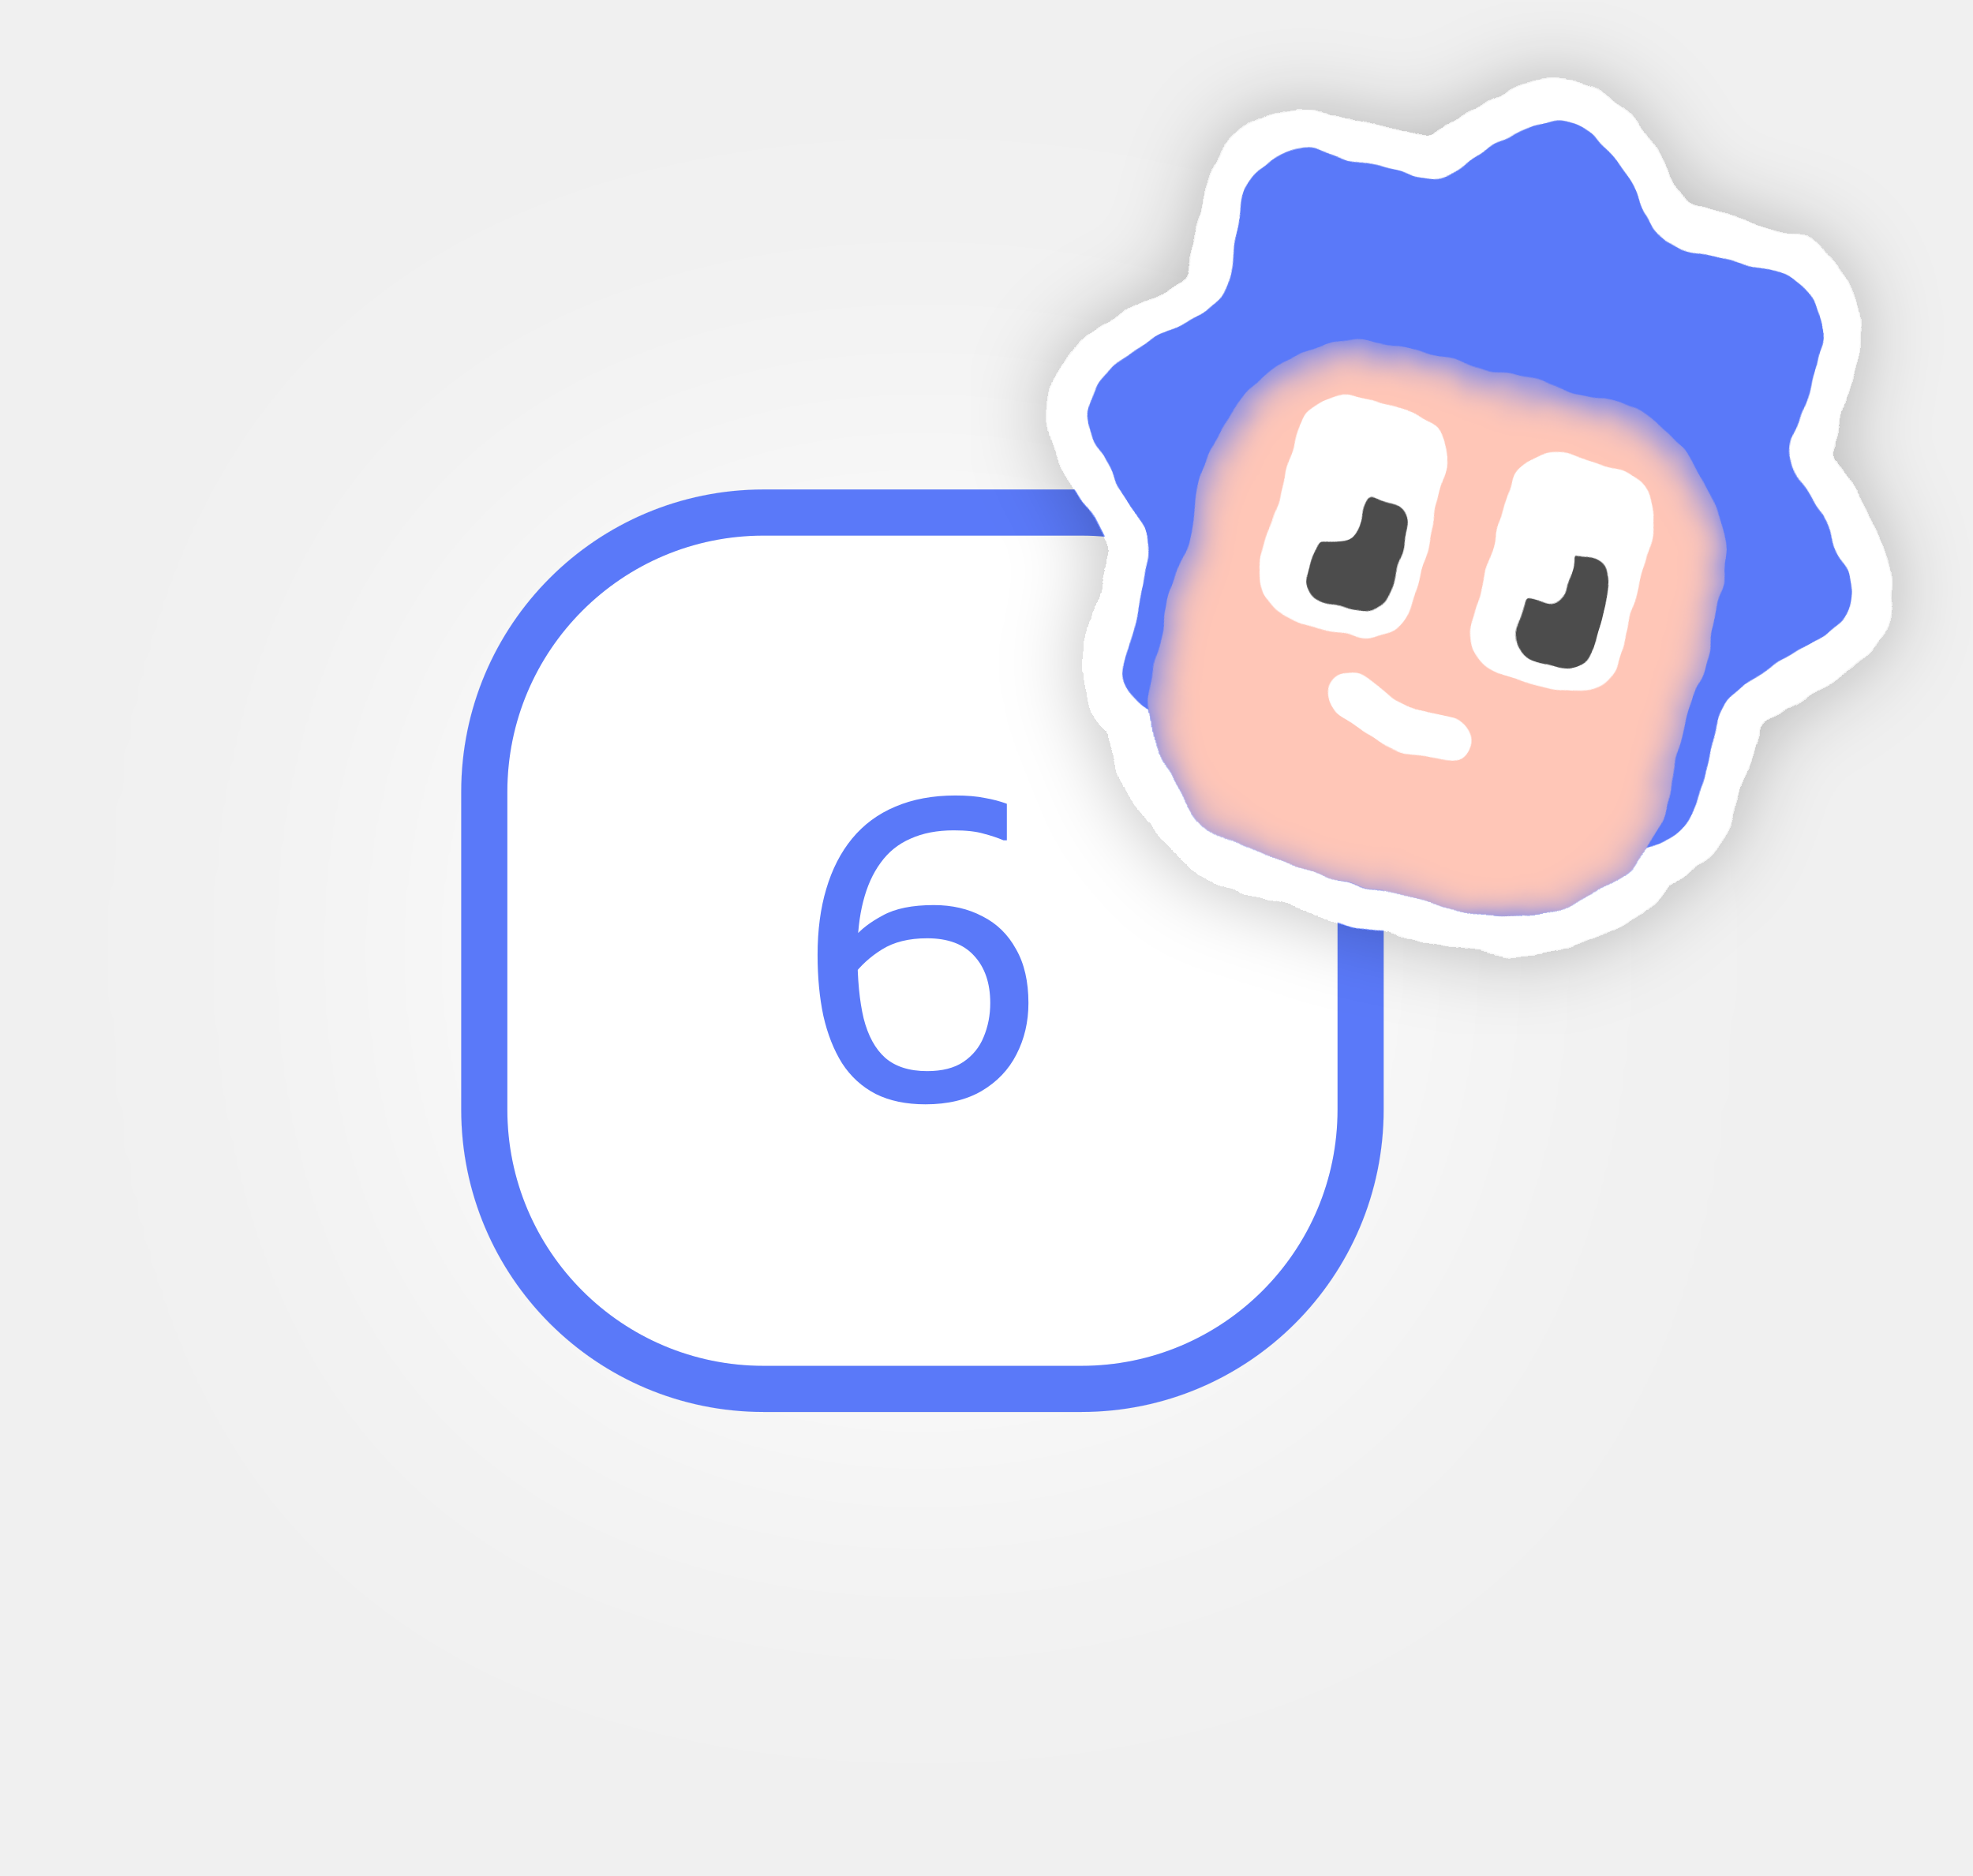
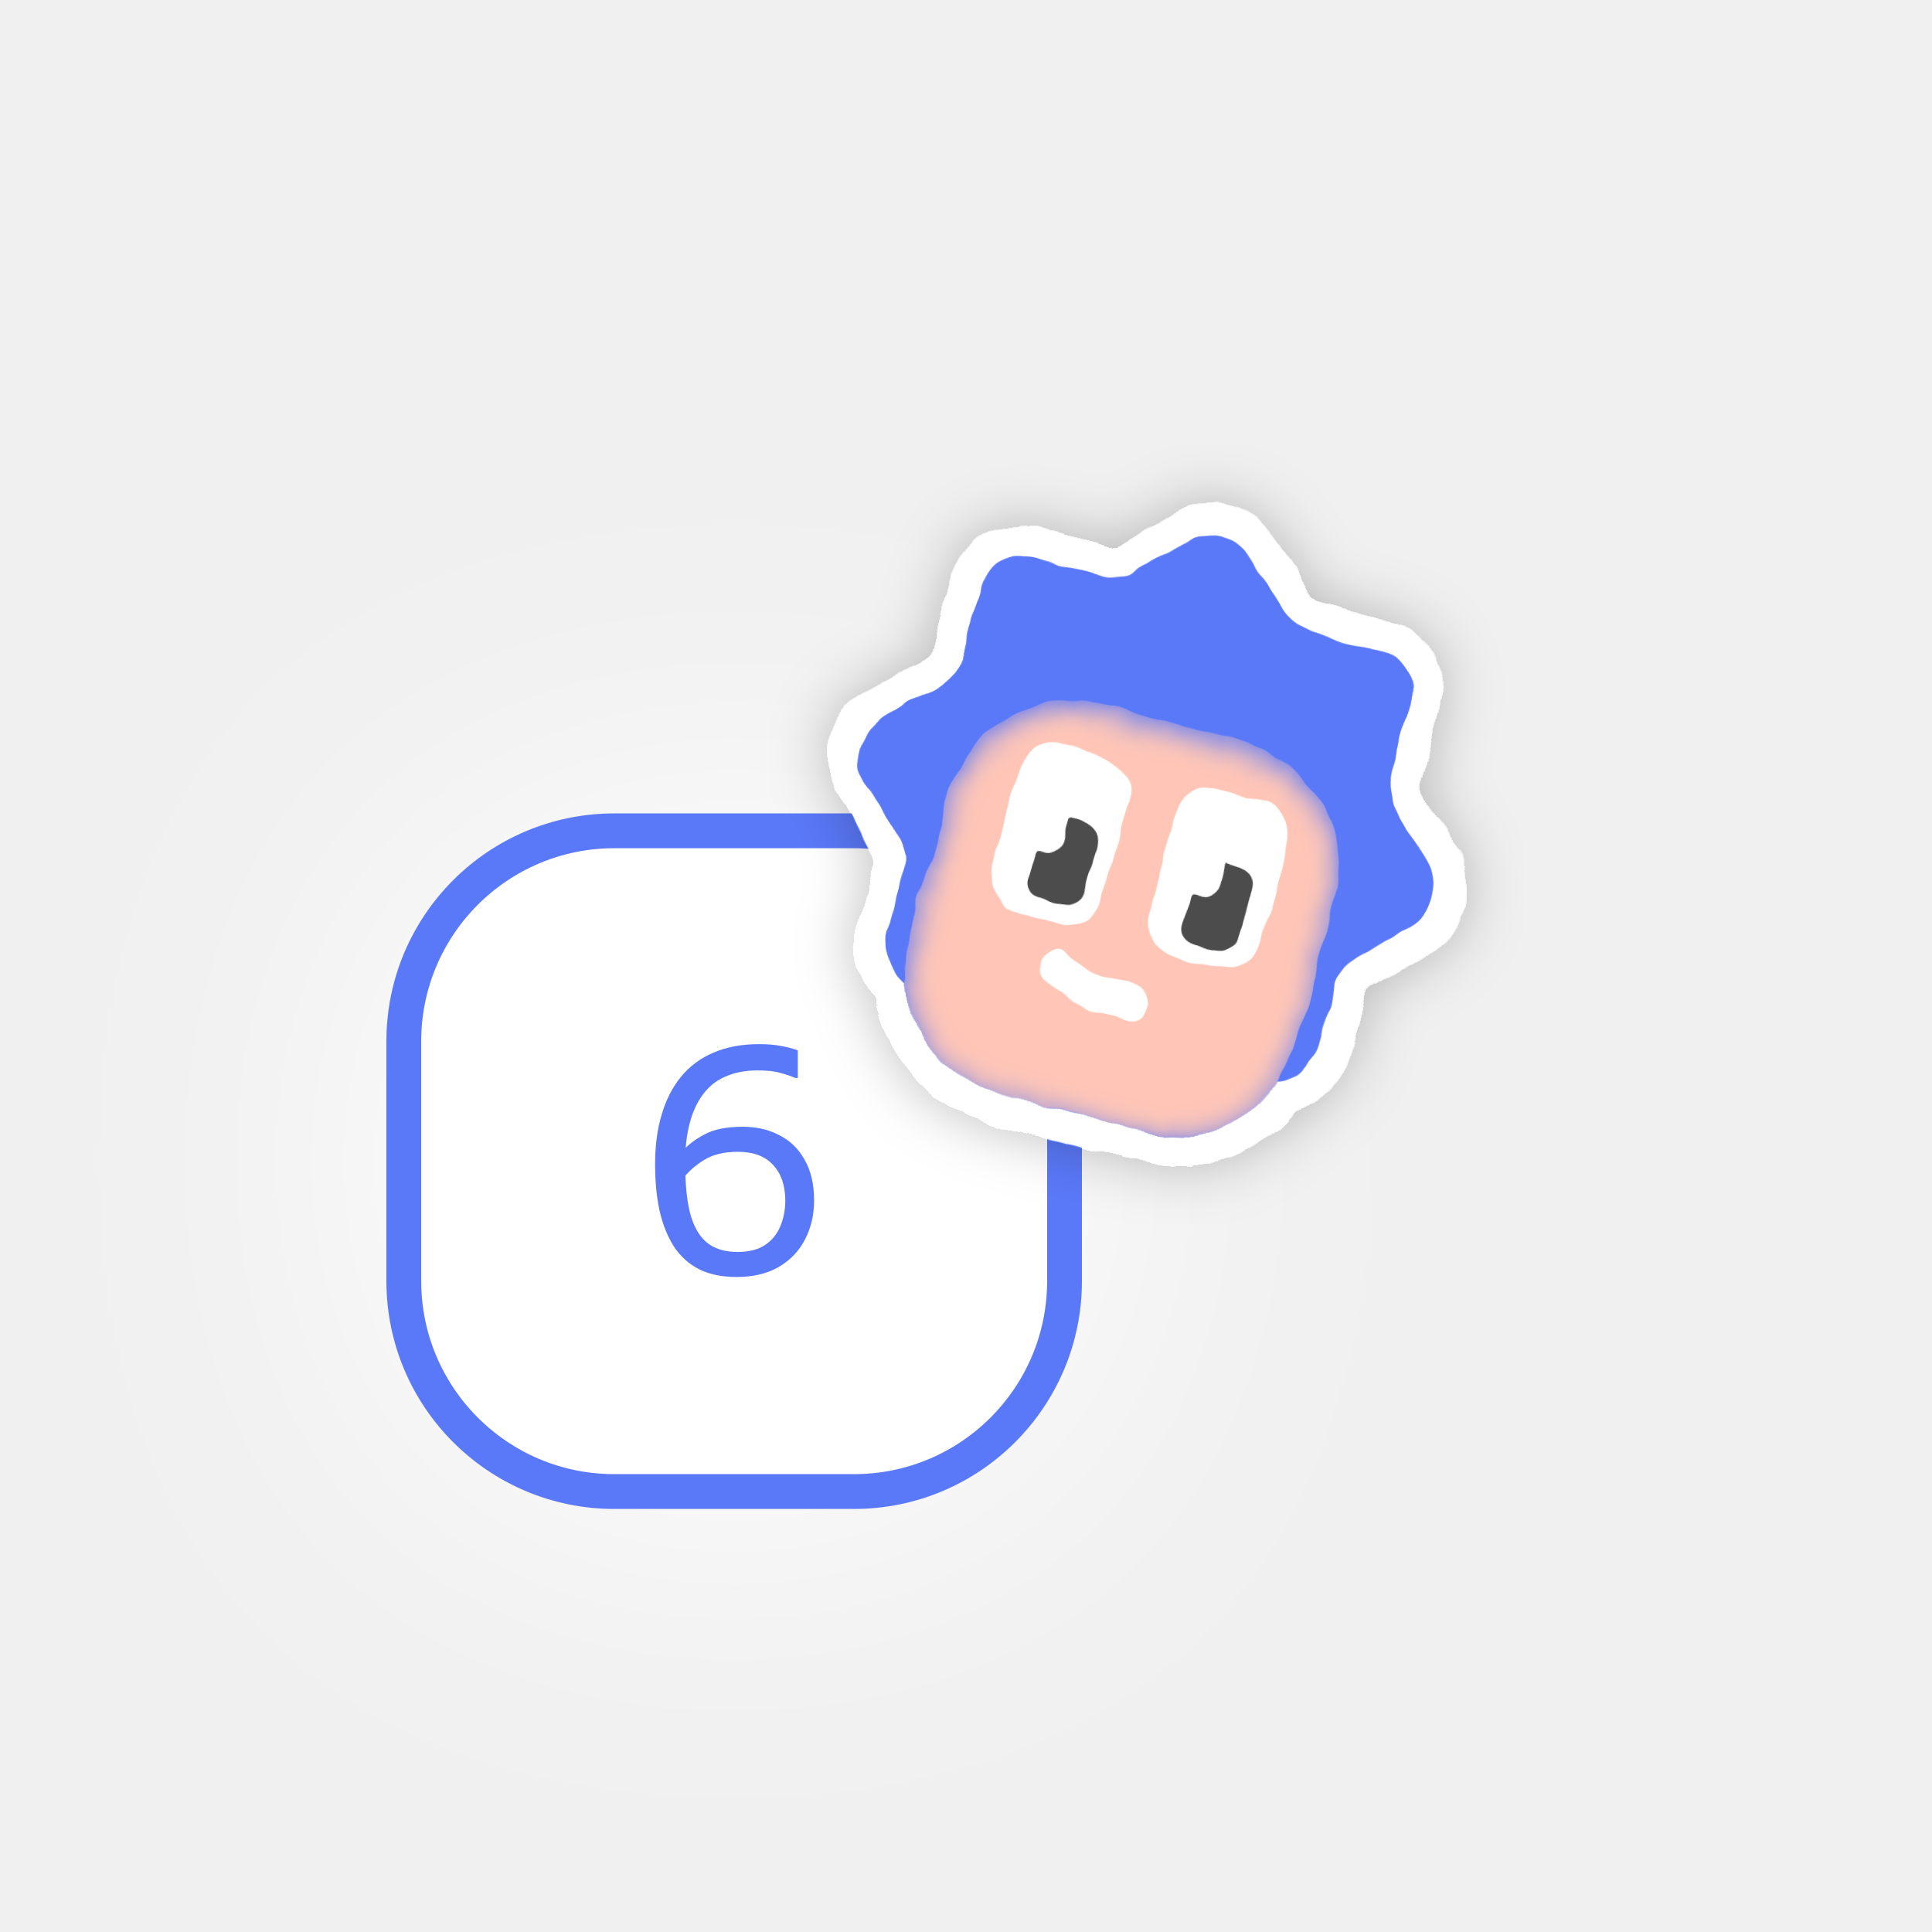
- <svg xmlns="http://www.w3.org/2000/svg" width="385" height="366" viewBox="0 0 385 366" fill="none">
-   <g filter="url(#filter0_d_305_2660)">
-     <rect x="99" y="104.512" width="162" height="162" rx="50" fill="white" />
-     <rect x="94.5" y="100.012" width="171" height="171" rx="54.5" stroke="#5A79F9" stroke-width="9" />
-     <path d="M180.596 215.484C176.816 215.484 173.576 214.809 170.876 213.459C168.176 212.055 165.989 210.057 164.315 207.465C162.695 204.873 161.48 201.795 160.67 198.231C159.914 194.667 159.536 190.698 159.536 186.324C159.536 181.518 160.103 177.225 161.237 173.445C162.371 169.611 164.045 166.344 166.259 163.644C168.527 160.89 171.335 158.811 174.683 157.407C178.085 155.949 182 155.22 186.428 155.22C188.696 155.22 190.613 155.382 192.179 155.706C193.745 155.976 195.176 156.354 196.472 156.84V163.968H195.824C194.69 163.482 193.394 163.05 191.936 162.672C190.478 162.24 188.534 162.024 186.104 162.024C182.864 162.024 180.056 162.564 177.68 163.644C175.304 164.67 173.36 166.236 171.848 168.342C170.336 170.394 169.202 172.905 168.446 175.875C167.69 178.791 167.312 182.166 167.312 186C167.312 191.076 167.717 195.315 168.527 198.717C169.391 202.119 170.795 204.684 172.739 206.412C174.737 208.14 177.464 209.004 180.92 209.004C183.836 209.004 186.185 208.41 187.967 207.222C189.803 205.98 191.126 204.36 191.936 202.362C192.8 200.31 193.232 198.096 193.232 195.72C193.232 191.832 192.179 188.754 190.073 186.486C188.021 184.218 184.97 183.084 180.92 183.084C177.356 183.084 174.413 183.813 172.091 185.271C169.823 186.675 167.906 188.43 166.34 190.536H163.424V182.922H166.664C167.96 181.356 169.823 179.925 172.253 178.629C174.683 177.279 178.004 176.604 182.216 176.604C185.78 176.604 188.939 177.333 191.693 178.791C194.501 180.195 196.688 182.328 198.254 185.19C199.874 187.998 200.684 191.508 200.684 195.72C200.684 199.392 199.901 202.74 198.335 205.764C196.823 208.734 194.555 211.11 191.531 212.892C188.561 214.62 184.916 215.484 180.596 215.484Z" fill="#5A79F9" />
+ <svg xmlns="http://www.w3.org/2000/svg" width="500" height="500" viewBox="0 0 500 500" fill="none">
+   <g filter="url(#filter0_d_320_4653)">
+     <rect x="109" y="219.512" width="162" height="162" rx="50" fill="white" />
+     <rect x="104.5" y="215.012" width="171" height="171" rx="54.5" stroke="#5A79F9" stroke-width="9" />
+     <path d="M190.596 330.484C186.816 330.484 183.576 329.809 180.876 328.459C178.176 327.055 175.989 325.057 174.315 322.465C172.695 319.873 171.48 316.795 170.67 313.231C169.914 309.667 169.536 305.698 169.536 301.324C169.536 296.518 170.103 292.225 171.237 288.445C172.371 284.611 174.045 281.344 176.259 278.644C178.527 275.89 181.335 273.811 184.683 272.407C188.085 270.949 192 270.22 196.428 270.22C198.696 270.22 200.613 270.382 202.179 270.706C203.745 270.976 205.176 271.354 206.472 271.84V278.968H205.824C204.69 278.482 203.394 278.05 201.936 277.672C200.478 277.24 198.534 277.024 196.104 277.024C192.864 277.024 190.056 277.564 187.68 278.644C185.304 279.67 183.36 281.236 181.848 283.342C180.336 285.394 179.202 287.905 178.446 290.875C177.69 293.791 177.312 297.166 177.312 301C177.312 306.076 177.717 310.315 178.527 313.717C179.391 317.119 180.795 319.684 182.739 321.412C184.737 323.14 187.464 324.004 190.92 324.004C193.836 324.004 196.185 323.41 197.967 322.222C199.803 320.98 201.126 319.36 201.936 317.362C202.8 315.31 203.232 313.096 203.232 310.72C203.232 306.832 202.179 303.754 200.073 301.486C198.021 299.218 194.97 298.084 190.92 298.084C187.356 298.084 184.413 298.813 182.091 300.271C179.823 301.675 177.906 303.43 176.34 305.536H173.424V297.922H176.664C177.96 296.356 179.823 294.925 182.253 293.629C184.683 292.279 188.004 291.604 192.216 291.604C195.78 291.604 198.939 292.333 201.693 293.791C204.501 295.195 206.688 297.328 208.254 300.19C209.874 302.998 210.684 306.508 210.684 310.72C210.684 314.392 209.901 317.74 208.335 320.764C206.823 323.734 204.555 326.11 201.531 327.892C198.561 329.62 194.916 330.484 190.596 330.484Z" fill="#5A79F9" />
  </g>
-   <g filter="url(#filter1_d_305_2660)">
-     <g filter="url(#filter2_g_305_2660)">
-       <mask id="path-4-outside-1_305_2660" maskUnits="userSpaceOnUse" x="182.796" y="-5.797" width="208.465" height="209.173" fill="black">
-         <rect fill="white" x="182.796" y="-5.797" width="208.465" height="209.173" />
-         <path d="M298.024 25C303.542 21.814 310.598 23.705 313.784 29.223L321.749 43.019C323.279 45.669 325.799 47.602 328.755 48.394L346.742 53.214C352.897 54.863 356.549 61.189 354.9 67.344L350.08 85.332C349.288 88.288 349.703 91.437 351.233 94.086L359.846 109.006C363.032 114.524 361.141 121.58 355.623 124.766L340.704 133.379C338.055 134.909 336.121 137.428 335.329 140.384L331.056 156.33C329.752 161.2 325.519 164.5 320.759 164.85C319.992 166.082 319.168 167.192 318.253 168.209C313.674 173.294 307.604 176.798 300.911 178.221C293.303 179.838 284.539 177.491 267.011 172.794C249.484 168.098 240.72 165.749 234.94 160.544C229.855 155.966 226.35 149.895 224.928 143.203C224.643 141.864 224.483 140.489 224.435 139.038C220.492 136.354 218.477 131.382 219.782 126.514L223.982 110.839C224.773 107.884 224.359 104.735 222.829 102.086L214.017 86.823C210.831 81.305 212.722 74.248 218.24 71.062L233.503 62.251C236.153 60.721 238.086 58.201 238.878 55.246L243.625 37.528C245.274 31.373 251.601 27.721 257.755 29.37L275.473 34.117C278.428 34.909 281.577 34.495 284.227 32.965L298.024 25Z" />
+   <g filter="url(#filter1_d_320_4653)">
+     <g filter="url(#filter2_g_320_4653)">
+       <mask id="path-4-outside-1_320_4653" maskUnits="userSpaceOnUse" x="192.796" y="109.202" width="208.465" height="209.173" fill="black">
+         <rect fill="white" x="192.796" y="109.202" width="208.465" height="209.173" />
+         <path d="M308.023 139.999C313.541 136.813 320.597 138.703 323.783 144.221L331.747 158.017C333.277 160.666 335.798 162.6 338.753 163.392L356.743 168.212C362.898 169.862 366.55 176.188 364.901 182.342L360.081 200.331C359.289 203.286 359.704 206.436 361.234 209.086L369.847 224.004C373.033 229.522 371.142 236.578 365.624 239.764L350.705 248.377C348.056 249.907 346.122 252.427 345.33 255.382L341.057 271.329C339.753 276.199 335.519 279.499 330.759 279.849C329.992 281.081 329.168 282.192 328.253 283.208C323.674 288.293 317.604 291.797 310.911 293.22C303.303 294.837 294.539 292.489 277.012 287.792C259.484 283.096 250.72 280.748 244.94 275.543C239.855 270.965 236.35 264.894 234.928 258.202C234.643 256.863 234.484 255.489 234.436 254.038C230.492 251.354 228.478 246.381 229.783 241.513L233.983 225.838C234.775 222.882 234.359 219.733 232.829 217.084L224.017 201.821C220.832 196.303 222.722 189.246 228.24 186.06L243.503 177.249C246.153 175.719 248.087 173.199 248.879 170.243L253.627 152.526C255.276 146.372 261.601 142.719 267.756 144.368L285.473 149.116C288.429 149.908 291.578 149.493 294.228 147.963L308.023 139.999Z" />
      </mask>
-       <path d="M298.024 25L302.024 31.928L302.024 31.928L298.024 25ZM313.784 29.223L320.712 25.223L313.784 29.223ZM321.749 43.019L314.821 47.019L314.821 47.019L321.749 43.019ZM350.08 85.332L342.353 83.262L342.353 83.262L350.08 85.332ZM351.233 94.086L344.304 98.086L344.305 98.086L351.233 94.086ZM359.846 109.006L366.775 105.006L366.775 105.006L359.846 109.006ZM355.623 124.766L359.623 131.694L359.623 131.694L355.623 124.766ZM340.704 133.379L336.705 126.451L336.704 126.451L340.704 133.379ZM335.329 140.384L327.602 138.313L327.602 138.313L335.329 140.384ZM320.759 164.85L320.173 156.871L316.116 157.17L313.967 160.623L320.759 164.85ZM318.253 168.209L324.198 173.562L324.198 173.562L318.253 168.209ZM300.911 178.221L302.575 186.046L302.575 186.046L300.911 178.221ZM267.011 172.794L264.941 180.522L267.011 172.794ZM234.94 160.544L229.587 166.489L229.587 166.489L234.94 160.544ZM224.928 143.203L217.102 144.866L217.102 144.866L224.928 143.203ZM224.435 139.038L232.431 138.774L232.297 134.711L228.936 132.424L224.435 139.038ZM223.982 110.839L231.709 112.91L231.709 112.91L223.982 110.839ZM222.829 102.086L229.757 98.086L229.757 98.085L222.829 102.086ZM214.017 86.823L207.089 90.823L214.017 86.823ZM218.24 71.062L222.24 77.991L218.24 71.062ZM233.503 62.251L237.503 69.179L237.503 69.179L233.503 62.251ZM238.878 55.246L246.605 57.317L246.605 57.316L238.878 55.246ZM257.755 29.37L259.826 21.643L259.826 21.643L257.755 29.37ZM275.473 34.117L273.403 41.845L273.403 41.845L275.473 34.117ZM284.227 32.965L280.227 26.037L280.227 26.037L284.227 32.965ZM298.024 25L302.024 31.928C303.716 30.951 305.879 31.531 306.855 33.223L313.784 29.223L320.712 25.223C315.317 15.878 303.369 12.677 294.024 18.072L298.024 25ZM313.784 29.223L306.855 33.223L314.821 47.019L321.749 43.019L328.677 39.019L320.712 25.223L313.784 29.223ZM321.749 43.019L314.821 47.019C317.412 51.507 321.68 54.781 326.684 56.122L328.755 48.394L330.825 40.667C329.919 40.424 329.146 39.831 328.677 39.019L321.749 43.019ZM328.755 48.394L326.684 56.122L344.672 60.941L346.742 53.214L348.813 45.487L330.825 40.667L328.755 48.394ZM346.742 53.214L344.672 60.941C346.559 61.447 347.678 63.387 347.173 65.273L354.9 67.344L362.628 69.415C365.42 58.992 359.235 48.279 348.813 45.487L346.742 53.214ZM354.9 67.344L347.173 65.273L342.353 83.262L350.08 85.332L357.808 87.403L362.628 69.415L354.9 67.344ZM350.08 85.332L342.353 83.262C341.012 88.267 341.714 93.599 344.304 98.086L351.233 94.086L358.161 90.087C357.692 89.274 357.565 88.308 357.808 87.403L350.08 85.332ZM351.233 94.086L344.305 98.086L352.918 113.006L359.846 109.006L366.775 105.006L358.161 90.086L351.233 94.086ZM359.846 109.006L352.918 113.006C353.895 114.697 353.315 116.861 351.623 117.838L355.623 124.766L359.623 131.694C368.968 126.299 372.169 114.35 366.775 105.006L359.846 109.006ZM355.623 124.766L351.624 117.838L336.705 126.451L340.704 133.379L344.704 140.307L359.623 131.694L355.623 124.766ZM340.704 133.379L336.704 126.451C332.217 129.041 328.943 133.308 327.602 138.313L335.329 140.384L343.057 142.455C343.299 141.549 343.892 140.776 344.705 140.307L340.704 133.379ZM335.329 140.384L327.602 138.313L323.329 154.259L331.056 156.33L338.784 158.4L343.057 142.454L335.329 140.384ZM331.056 156.33L323.329 154.259C322.933 155.737 321.646 156.763 320.173 156.871L320.759 164.85L321.346 172.828C329.391 172.236 336.57 166.663 338.784 158.4L331.056 156.33ZM320.759 164.85L313.967 160.623C313.424 161.496 312.877 162.223 312.307 162.856L318.253 168.209L324.198 173.562C325.459 172.162 326.561 170.668 327.552 169.076L320.759 164.85ZM318.253 168.209L312.308 162.856C308.86 166.685 304.288 169.324 299.248 170.396L300.911 178.221L302.575 186.046C310.92 184.272 318.489 179.902 324.198 173.562L318.253 168.209ZM300.911 178.221L299.248 170.396C296.888 170.897 293.96 170.888 289.115 170.005C284.178 169.105 277.973 167.449 269.082 165.067L267.011 172.794L264.941 180.522C273.577 182.836 280.517 184.702 286.247 185.746C292.068 186.806 297.326 187.162 302.575 186.046L300.911 178.221ZM267.011 172.794L269.082 165.067C260.191 162.685 253.989 161.016 249.264 159.327C244.627 157.669 242.086 156.213 240.293 154.599L234.94 160.544L229.587 166.489C233.574 170.079 238.305 172.401 243.877 174.393C249.361 176.353 256.304 178.208 264.941 180.522L267.011 172.794ZM234.94 160.544L240.293 154.599C236.464 151.151 233.824 146.579 232.753 141.539L224.928 143.203L217.102 144.866C218.876 153.211 223.247 160.78 229.587 166.489L234.94 160.544ZM224.928 143.203L232.753 141.539C232.575 140.701 232.465 139.798 232.431 138.774L224.435 139.038L216.439 139.301C216.501 141.181 216.712 143.027 217.102 144.866L224.928 143.203ZM224.435 139.038L228.936 132.424C227.714 131.592 227.113 130.061 227.509 128.584L219.782 126.514L212.054 124.443C209.841 132.703 213.269 141.116 219.934 145.652L224.435 139.038ZM219.782 126.514L227.509 128.584L231.709 112.91L223.982 110.839L216.254 108.769L212.054 124.443L219.782 126.514ZM223.982 110.839L231.709 112.91C233.05 107.905 232.348 102.573 229.757 98.086L222.829 102.086L215.901 106.085C216.37 106.898 216.497 107.863 216.254 108.769L223.982 110.839ZM222.829 102.086L229.757 98.085L220.945 82.823L214.017 86.823L207.089 90.823L215.901 106.086L222.829 102.086ZM214.017 86.823L220.945 82.823C219.969 81.131 220.548 78.967 222.24 77.991L218.24 71.062L214.24 64.134C204.896 69.529 201.694 81.478 207.089 90.823L214.017 86.823ZM218.24 71.062L222.24 77.991L237.503 69.179L233.503 62.251L229.503 55.322L214.24 64.134L218.24 71.062ZM233.503 62.251L237.503 69.179C241.99 66.588 245.264 62.321 246.605 57.317L238.878 55.246L231.151 53.175C230.908 54.081 230.315 54.853 229.503 55.322L233.503 62.251ZM238.878 55.246L246.605 57.316L251.353 39.599L243.625 37.528L235.898 35.457L231.15 53.175L238.878 55.246ZM243.625 37.528L251.353 39.599C251.858 37.712 253.798 36.592 255.685 37.097L257.755 29.37L259.826 21.643C249.404 18.85 238.691 25.035 235.898 35.457L243.625 37.528ZM257.755 29.37L255.685 37.097L273.403 41.845L275.473 34.117L277.544 26.39L259.826 21.643L257.755 29.37ZM275.473 34.117L273.403 41.845C278.408 43.186 283.74 42.483 288.227 39.893L284.227 32.965L280.227 26.037C279.415 26.506 278.449 26.633 277.544 26.39L275.473 34.117ZM284.227 32.965L288.227 39.893L302.024 31.928L298.024 25L294.024 18.072L280.227 26.037L284.227 32.965Z" fill="white" mask="url(#path-4-outside-1_305_2660)" />
+       <path d="M308.023 139.999L312.023 146.927L308.023 139.999ZM331.747 158.017L324.819 162.017L331.747 158.017ZM338.753 163.392L336.682 171.119L336.682 171.119L338.753 163.392ZM356.743 168.212L358.814 160.485L358.814 160.485L356.743 168.212ZM364.901 182.342L372.629 184.413L364.901 182.342ZM360.081 200.331L352.354 198.26L360.081 200.331ZM361.234 209.086L368.162 205.086L361.234 209.086ZM369.847 224.004L362.918 228.004L369.847 224.004ZM365.624 239.764L369.624 246.692L365.624 239.764ZM350.705 248.377L346.705 241.449L346.705 241.449L350.705 248.377ZM345.33 255.382L337.603 253.311L337.603 253.311L345.33 255.382ZM330.759 279.849L330.173 271.87L326.116 272.168L323.967 275.622L330.759 279.849ZM328.253 283.208L334.198 288.561L334.198 288.561L328.253 283.208ZM310.911 293.22L312.575 301.045L312.575 301.045L310.911 293.22ZM277.012 287.792L274.941 295.52L277.012 287.792ZM244.94 275.543L239.587 281.488L239.587 281.488L244.94 275.543ZM234.928 258.202L227.102 259.865L227.103 259.865L234.928 258.202ZM234.436 254.038L242.431 253.774L242.297 249.711L238.936 247.424L234.436 254.038ZM233.983 225.838L241.71 227.908L241.71 227.908L233.983 225.838ZM232.829 217.084L239.758 213.084L232.829 217.084ZM224.017 201.821L217.089 205.821L224.017 201.821ZM228.24 186.06L224.24 179.132L228.24 186.06ZM243.503 177.249L247.503 184.177L243.503 177.249ZM248.879 170.243L241.152 168.173L248.879 170.243ZM253.627 152.526L261.354 154.597L253.627 152.526ZM267.756 144.368L269.826 136.641L269.826 136.641L267.756 144.368ZM294.228 147.963L298.228 154.892L298.228 154.892L294.228 147.963ZM308.023 139.999L312.023 146.927C313.715 145.95 315.878 146.53 316.855 148.221L323.783 144.221L330.711 140.221C325.316 130.877 313.368 127.675 304.023 133.07L308.023 139.999ZM323.783 144.221L316.855 148.221L324.819 162.017L331.747 158.017L338.676 154.017L330.711 140.221L323.783 144.221ZM331.747 158.017L324.819 162.017C327.41 166.504 331.678 169.778 336.682 171.119L338.753 163.392L340.824 155.664C339.917 155.421 339.144 154.828 338.676 154.017L331.747 158.017ZM338.753 163.392L336.682 171.119L354.673 175.94L356.743 168.212L358.814 160.485L340.824 155.664L338.753 163.392ZM356.743 168.212L354.673 175.94C356.56 176.445 357.679 178.385 357.174 180.272L364.901 182.342L372.629 184.413C375.421 173.99 369.236 163.278 358.814 160.485L356.743 168.212ZM364.901 182.342L357.174 180.272L352.354 198.26L360.081 200.331L367.809 202.401L372.629 184.413L364.901 182.342ZM360.081 200.331L352.354 198.26C351.013 203.265 351.714 208.598 354.305 213.086L361.234 209.086L368.162 205.086C367.693 204.274 367.566 203.308 367.809 202.401L360.081 200.331ZM361.234 209.086L354.305 213.086L362.918 228.004L369.847 224.004L376.775 220.004L368.162 205.086L361.234 209.086ZM369.847 224.004L362.918 228.004C363.895 229.695 363.315 231.859 361.624 232.836L365.624 239.764L369.624 246.692C378.968 241.297 382.17 229.348 376.775 220.004L369.847 224.004ZM365.624 239.764L361.624 232.836L346.705 241.449L350.705 248.377L354.705 255.305L369.624 246.692L365.624 239.764ZM350.705 248.377L346.705 241.449C342.218 244.04 338.944 248.307 337.603 253.311L345.33 255.382L353.058 257.453C353.301 256.547 353.893 255.774 354.705 255.305L350.705 248.377ZM345.33 255.382L337.603 253.311L333.33 269.259L341.057 271.329L348.785 273.4L353.058 257.453L345.33 255.382ZM341.057 271.329L333.33 269.259C332.934 270.735 331.647 271.762 330.173 271.87L330.759 279.849L331.346 287.827C339.39 287.236 346.571 281.663 348.785 273.4L341.057 271.329ZM330.759 279.849L323.967 275.622C323.424 276.495 322.877 277.222 322.308 277.855L328.253 283.208L334.198 288.561C335.459 287.161 336.561 285.667 337.552 284.075L330.759 279.849ZM328.253 283.208L322.308 277.855C318.86 281.684 314.288 284.324 309.248 285.395L310.911 293.22L312.575 301.045C320.92 299.271 328.489 294.901 334.198 288.561L328.253 283.208ZM310.911 293.22L309.248 285.395C306.888 285.896 303.96 285.886 299.115 285.003C294.179 284.104 287.973 282.447 279.082 280.065L277.012 287.792L274.941 295.52C283.577 297.834 290.517 299.7 296.247 300.744C302.068 301.805 307.326 302.161 312.575 301.045L310.911 293.22ZM277.012 287.792L279.082 280.065C270.191 277.683 263.989 276.014 259.263 274.325C254.626 272.668 252.086 271.212 250.293 269.598L244.94 275.543L239.587 281.488C243.574 285.079 248.306 287.4 253.878 289.391C259.361 291.352 266.305 293.206 274.941 295.52L277.012 287.792ZM244.94 275.543L250.293 269.598C246.464 266.15 243.824 261.578 242.753 256.538L234.928 258.202L227.103 259.865C228.876 268.21 233.246 275.779 239.587 281.488L244.94 275.543ZM234.928 258.202L242.753 256.538C242.575 255.703 242.465 254.8 242.431 253.774L234.436 254.038L226.44 254.302C226.502 256.178 226.711 258.024 227.102 259.865L234.928 258.202ZM234.436 254.038L238.936 247.424C237.715 246.593 237.114 245.062 237.51 243.584L229.783 241.513L222.055 239.443C219.842 247.701 223.268 256.116 229.936 260.652L234.436 254.038ZM229.783 241.513L237.51 243.584L241.71 227.908L233.983 225.838L226.255 223.767L222.055 239.443L229.783 241.513ZM233.983 225.838L241.71 227.908C243.052 222.902 242.347 217.569 239.758 213.084L232.829 217.084L225.901 221.084C226.371 221.897 226.498 222.863 226.255 223.767L233.983 225.838ZM232.829 217.084L239.758 213.084L230.946 197.821L224.017 201.821L217.089 205.821L225.901 221.084L232.829 217.084ZM224.017 201.821L230.946 197.821C229.969 196.129 230.549 193.965 232.24 192.989L228.24 186.06L224.24 179.132C214.896 184.527 211.694 196.477 217.089 205.821L224.017 201.821ZM228.24 186.06L232.24 192.989L247.503 184.177L243.503 177.249L239.503 170.32L224.24 179.132L228.24 186.06ZM243.503 177.249L247.503 184.177C251.989 181.587 255.265 177.32 256.607 172.314L248.879 170.243L241.152 168.173C240.909 169.078 240.316 169.851 239.503 170.32L243.503 177.249ZM248.879 170.243L256.607 172.314L261.354 154.597L253.627 152.526L245.899 150.456L241.152 168.173L248.879 170.243ZM253.627 152.526L261.354 154.597C261.86 152.71 263.799 151.59 265.685 152.096L267.756 144.368L269.826 136.641C259.403 133.848 248.692 140.034 245.899 150.456L253.627 152.526ZM267.756 144.368L265.685 152.096L283.403 156.843L285.473 149.116L287.544 141.388L269.826 136.641L267.756 144.368ZM285.473 149.116L283.403 156.843C288.407 158.184 293.74 157.483 298.228 154.892L294.228 147.963L290.228 141.035C289.416 141.504 288.451 141.631 287.544 141.388L285.473 149.116ZM294.228 147.963L298.228 154.892L312.023 146.927L308.023 139.999L304.023 133.07L290.228 141.035L294.228 147.963Z" fill="white" mask="url(#path-4-outside-1_320_4653)" />
    </g>
-     <g filter="url(#filter3_g_305_2660)">
-       <path d="M321.749 43.018C323.279 45.668 325.799 47.602 328.754 48.394L346.743 53.213C352.897 54.863 356.55 61.189 354.9 67.343L350.08 85.332C349.289 88.287 349.703 91.436 351.233 94.086L359.846 109.005C363.032 114.523 361.141 121.579 355.623 124.765L340.705 133.378C338.055 134.908 336.121 137.428 335.329 140.384L331.057 156.329C329.408 162.484 323.081 166.136 316.927 164.487L227.94 140.643C221.785 138.994 218.133 132.668 219.782 126.513L223.982 110.839C224.774 107.884 224.359 104.735 222.829 102.085L214.017 86.822C210.831 81.304 212.722 74.248 218.24 71.062L233.503 62.25C236.153 60.72 238.086 58.2 238.878 55.245L243.626 37.527C245.275 31.373 251.601 27.72 257.755 29.369L275.473 34.117C278.428 34.909 281.578 34.494 284.227 32.964L298.024 24.999C303.542 21.813 310.598 23.704 313.784 29.222L321.749 43.018Z" fill="#5A79F9" />
+     <g filter="url(#filter3_g_320_4653)">
+       <path d="M331.748 158.017C333.278 160.667 335.798 162.6 338.754 163.392L356.743 168.212C362.897 169.862 366.55 176.188 364.901 182.342L360.081 200.331C359.289 203.286 359.703 206.435 361.233 209.085L369.847 224.005C373.033 229.523 371.142 236.579 365.624 239.764L350.705 248.378C348.055 249.908 346.121 252.428 345.329 255.384L341.057 271.329C339.408 277.484 333.081 281.136 326.927 279.487L237.941 255.644C231.786 253.994 228.134 247.668 229.783 241.514L233.983 225.839C234.775 222.884 234.36 219.735 232.83 217.085L224.017 201.821C220.832 196.303 222.722 189.247 228.24 186.061L243.504 177.248C246.154 175.719 248.088 173.199 248.88 170.243L253.627 152.527C255.276 146.372 261.602 142.72 267.757 144.369L285.474 149.116C288.43 149.908 291.579 149.493 294.229 147.964L308.024 139.999C313.542 136.813 320.598 138.704 323.784 144.222L331.748 158.017Z" fill="#5A79F9" />
    </g>
-     <g filter="url(#filter4_ig_305_2660)">
-       <rect x="243.777" y="59.23" width="103.68" height="103.68" rx="32.4" transform="rotate(15 243.777 59.2305)" fill="#FFC6B7" />
+     <g filter="url(#filter4_ig_320_4653)">
+       <rect x="253.777" y="174.23" width="103.68" height="103.68" rx="32.4" transform="rotate(15 253.777 174.23)" fill="#FFC6B7" />
    </g>
-     <g filter="url(#filter5_g_305_2660)">
-       <path d="M251.583 89.835C252.941 84.763 253.621 82.227 255.127 80.555C256.452 79.083 258.208 78.069 260.145 77.658C262.346 77.19 264.882 77.869 269.954 79.228C275.025 80.587 277.561 81.266 279.234 82.772C280.705 84.097 281.719 85.854 282.131 87.79C282.599 89.992 281.919 92.528 280.56 97.599L276.678 112.088C275.319 117.16 274.64 119.695 273.134 121.368C271.809 122.839 270.052 123.853 268.116 124.265C265.914 124.733 263.378 124.054 258.307 122.695C253.235 121.336 250.699 120.656 249.027 119.15C247.556 117.825 246.541 116.069 246.13 114.132C245.662 111.931 246.341 109.395 247.7 104.323L251.583 89.835Z" fill="white" />
-       <path d="M292.876 100.899C294.234 95.828 294.914 93.292 296.42 91.619C297.745 90.148 299.501 89.134 301.438 88.722C303.639 88.254 306.175 88.933 311.247 90.292V90.292C316.318 91.651 318.854 92.331 320.527 93.837C321.998 95.162 323.012 96.918 323.424 98.855C323.892 101.056 323.212 103.592 321.853 108.664L317.971 123.153C316.612 128.224 315.933 130.76 314.427 132.433C313.102 133.904 311.345 134.918 309.409 135.33C307.207 135.797 304.671 135.118 299.6 133.759V133.759C294.528 132.4 291.992 131.721 290.32 130.215C288.849 128.89 287.834 127.133 287.423 125.197C286.955 122.995 287.634 120.46 288.993 115.388L292.876 100.899Z" fill="white" />
-       <path d="M267.924 96.933C270.46 97.613 271.728 97.952 272.564 98.705C273.3 99.368 273.807 100.246 274.013 101.215C274.247 102.315 273.907 103.583 273.227 106.119L271.286 113.363C270.607 115.899 270.267 117.167 269.514 118.003C268.852 118.739 267.973 119.246 267.005 119.452C265.904 119.686 264.636 119.346 262.101 118.667C259.565 117.987 258.297 117.648 257.461 116.895C256.725 116.232 256.218 115.354 256.012 114.385C255.778 113.285 256.118 112.017 256.797 109.481L257.479 106.936C257.703 106.102 257.815 105.684 258.135 105.489C258.455 105.294 258.897 105.39 259.779 105.581C260.778 105.798 261.489 105.862 262.141 105.723C263.11 105.518 263.988 105.01 264.651 104.275C265.404 103.438 265.743 102.171 266.423 99.635L267.004 97.467C267.111 97.066 267.523 96.826 267.924 96.933V96.933Z" fill="#4C4C4C" />
-       <path d="M308.037 108.068C310.573 108.748 311.841 109.087 312.677 109.84C313.413 110.502 313.92 111.381 314.126 112.349C314.36 113.45 314.02 114.718 313.341 117.254L311.4 124.498C310.72 127.034 310.38 128.302 309.628 129.138C308.965 129.874 308.087 130.381 307.118 130.587C306.018 130.821 304.75 130.481 302.214 129.801C299.678 129.122 298.41 128.782 297.574 128.029C296.838 127.367 296.331 126.488 296.125 125.52C295.891 124.419 296.231 123.151 296.911 120.616L297.591 118.076C297.817 117.235 297.929 116.814 298.255 116.619C298.581 116.424 299.018 116.527 299.892 116.732C301.087 117.013 301.89 117.111 302.619 116.956C303.587 116.75 304.465 116.242 305.127 115.507C305.88 114.671 306.22 113.403 306.899 110.867L307.578 108.334C307.631 108.134 307.837 108.014 308.037 108.068V108.068Z" fill="#4C4C4C" />
+     <g filter="url(#filter5_g_320_4653)">
+       <path d="M261.583 204.835C262.941 199.763 263.621 197.227 265.127 195.555C266.452 194.083 268.208 193.069 270.145 192.658C272.346 192.19 274.882 192.869 279.954 194.228C285.025 195.587 287.561 196.266 289.234 197.772C290.705 199.097 291.719 200.854 292.131 202.79C292.599 204.992 291.919 207.528 290.56 212.599L286.678 227.088C285.319 232.16 284.64 234.695 283.134 236.368C281.809 237.839 280.052 238.853 278.116 239.265C275.914 239.733 273.378 239.054 268.307 237.695C263.235 236.336 260.699 235.656 259.027 234.15C257.556 232.825 256.541 231.069 256.13 229.132C255.662 226.931 256.341 224.395 257.7 219.323L261.583 204.835Z" fill="white" />
+       <path d="M302.876 215.899C304.234 210.827 304.914 208.292 306.42 206.619C307.745 205.148 309.501 204.134 311.438 203.722C313.639 203.254 316.175 203.934 321.247 205.292V205.292C326.318 206.651 328.854 207.331 330.527 208.837C331.998 210.162 333.012 211.918 333.424 213.855C333.892 216.056 333.212 218.592 331.853 223.664L327.971 238.153C326.612 243.224 325.933 245.76 324.427 247.433C323.102 248.904 321.345 249.918 319.409 250.33C317.207 250.797 314.671 250.118 309.6 248.759V248.759C304.528 247.4 301.992 246.721 300.32 245.215C298.849 243.89 297.834 242.133 297.423 240.197C296.955 237.995 297.634 235.46 298.993 230.388L302.876 215.899Z" fill="white" />
+       <path d="M277.924 211.933C280.46 212.613 281.729 212.953 282.565 213.706C283.3 214.368 283.807 215.246 284.013 216.215C284.247 217.315 283.907 218.583 283.227 221.119L281.286 228.363C280.607 230.899 280.267 232.167 279.514 233.003C278.852 233.739 277.974 234.246 277.006 234.452C275.905 234.686 274.636 234.346 272.101 233.667C269.565 232.987 268.297 232.648 267.461 231.895C266.725 231.232 266.219 230.354 266.013 229.386C265.779 228.285 266.118 227.017 266.797 224.481L267.479 221.936C267.703 221.102 267.815 220.684 268.135 220.489C268.455 220.294 268.897 220.39 269.779 220.581C270.779 220.798 271.49 220.862 272.142 220.724C273.111 220.518 273.988 220.01 274.651 219.275C275.404 218.438 275.744 217.171 276.424 214.635L277.005 212.466C277.112 212.066 277.524 211.826 277.924 211.933V211.933Z" fill="#4C4C4C" />
+       <path d="M318.037 223.068C320.573 223.748 321.842 224.087 322.678 224.84C323.414 225.503 323.92 226.381 324.126 227.349C324.36 228.45 324.02 229.718 323.341 232.254L321.4 239.498C320.72 242.034 320.381 243.302 319.628 244.138C318.965 244.874 318.087 245.381 317.119 245.587C316.018 245.821 314.75 245.481 312.214 244.801C309.678 244.122 308.41 243.782 307.574 243.029C306.839 242.367 306.332 241.489 306.126 240.52C305.892 239.42 306.231 238.152 306.911 235.616L307.591 233.076C307.817 232.235 307.929 231.814 308.255 231.619C308.581 231.424 309.018 231.527 309.892 231.732C311.087 232.013 311.89 232.111 312.619 231.956C313.587 231.75 314.466 231.243 315.128 230.507C315.881 229.671 316.221 228.403 316.9 225.867L317.579 223.334C317.633 223.134 317.838 223.015 318.037 223.068V223.068Z" fill="#4C4C4C" />
    </g>
-     <g filter="url(#filter6_g_305_2660)">
-       <path d="M259.307 133.3C260.484 130.776 263.676 129.96 265.919 131.609L272.172 136.204C273.319 137.046 274.62 137.653 276.002 137.99L283.542 139.827C286.247 140.486 287.673 143.455 286.497 145.979V145.979C285.608 147.885 283.497 148.899 281.453 148.401L273.02 146.347C271.096 145.878 269.284 145.033 267.688 143.86L260.694 138.721C258.999 137.475 258.418 135.206 259.307 133.3V133.3Z" fill="white" />
+     <g filter="url(#filter6_g_320_4653)">
+       <path d="M269.307 248.3C270.484 245.776 273.676 244.96 275.919 246.609L282.172 251.204C283.319 252.046 284.62 252.653 286.002 252.99L293.542 254.827C296.247 255.486 297.673 258.455 296.497 260.979V260.979C295.608 262.885 293.497 263.899 291.453 263.401L283.02 261.347C281.096 260.878 279.284 260.033 277.688 258.86L270.694 253.721C268.999 252.475 268.418 250.206 269.307 248.3V248.3Z" fill="white" />
    </g>
  </g>
  <defs>
-     <filter id="filter0_d_305_2660" x="0" y="5.512" width="360" height="360" filterUnits="userSpaceOnUse" color-interpolation-filters="sRGB">
+     <filter id="filter0_d_320_4653" x="10" y="120.512" width="360" height="360" filterUnits="userSpaceOnUse" color-interpolation-filters="sRGB">
      <feFlood flood-opacity="0" result="BackgroundImageFix" />
      <feColorMatrix in="SourceAlpha" type="matrix" values="0 0 0 0 0 0 0 0 0 0 0 0 0 0 0 0 0 0 127 0" result="hardAlpha" />
      <feOffset />
      <feGaussianBlur stdDeviation="45" />
      <feComposite in2="hardAlpha" operator="out" />
      <feColorMatrix type="matrix" values="0 0 0 0 1 0 0 0 0 1 0 0 0 0 1 0 0 0 1 0" />
-       <feBlend mode="normal" in2="BackgroundImageFix" result="effect1_dropShadow_305_2660" />
-       <feBlend mode="normal" in="SourceGraphic" in2="effect1_dropShadow_305_2660" result="shape" />
+       <feBlend mode="normal" in2="BackgroundImageFix" result="effect1_dropShadow_320_4653" />
+       <feBlend mode="normal" in="SourceGraphic" in2="effect1_dropShadow_320_4653" result="shape" />
    </filter>
-     <filter id="filter1_d_305_2660" x="189.469" y="0.451" width="194.926" height="201.279" filterUnits="userSpaceOnUse" color-interpolation-filters="sRGB">
+     <filter id="filter1_d_320_4653" x="199.469" y="115.45" width="194.926" height="201.279" filterUnits="userSpaceOnUse" color-interpolation-filters="sRGB">
      <feFlood flood-opacity="0" result="BackgroundImageFix" />
      <feColorMatrix in="SourceAlpha" type="matrix" values="0 0 0 0 0 0 0 0 0 0 0 0 0 0 0 0 0 0 127 0" result="hardAlpha" />
      <feOffset />
      <feGaussianBlur stdDeviation="7.5" />
      <feComposite in2="hardAlpha" operator="out" />
      <feColorMatrix type="matrix" values="0 0 0 0 0 0 0 0 0 0 0 0 0 0 0 0 0 0 0.25 0" />
-       <feBlend mode="normal" in2="BackgroundImageFix" result="effect1_dropShadow_305_2660" />
-       <feBlend mode="normal" in="SourceGraphic" in2="effect1_dropShadow_305_2660" result="shape" />
+       <feBlend mode="normal" in2="BackgroundImageFix" result="effect1_dropShadow_320_4653" />
+       <feBlend mode="normal" in="SourceGraphic" in2="effect1_dropShadow_320_4653" result="shape" />
    </filter>
-     <filter id="filter2_g_305_2660" x="202.969" y="13.951" width="167.926" height="174.279" filterUnits="userSpaceOnUse" color-interpolation-filters="sRGB">
+     <filter id="filter2_g_320_4653" x="212.969" y="128.95" width="167.926" height="174.279" filterUnits="userSpaceOnUse" color-interpolation-filters="sRGB">
      <feFlood flood-opacity="0" result="BackgroundImageFix" />
      <feBlend mode="normal" in="SourceGraphic" in2="BackgroundImageFix" result="shape" />
      <feTurbulence type="fractalNoise" baseFrequency="0.067 0.067" numOctaves="3" seed="5149" />
      <feDisplacementMap in="shape" scale="3" xChannelSelector="R" yChannelSelector="G" result="displacedImage" width="100%" height="100%" />
-       <feMerge result="effect1_texture_305_2660">
+       <feMerge result="effect1_texture_320_4653">
        <feMergeNode in="displacedImage" />
      </feMerge>
    </filter>
-     <filter id="filter3_g_305_2660" x="210.969" y="21.951" width="151.926" height="144.433" filterUnits="userSpaceOnUse" color-interpolation-filters="sRGB">
+     <filter id="filter3_g_320_4653" x="220.969" y="136.951" width="151.926" height="144.433" filterUnits="userSpaceOnUse" color-interpolation-filters="sRGB">
      <feFlood flood-opacity="0" result="BackgroundImageFix" />
      <feBlend mode="normal" in="SourceGraphic" in2="BackgroundImageFix" result="shape" />
      <feTurbulence type="fractalNoise" baseFrequency="0.067 0.067" numOctaves="3" seed="5149" />
      <feDisplacementMap in="shape" scale="3" xChannelSelector="R" yChannelSelector="G" result="displacedImage" width="100%" height="100%" />
-       <feMerge result="effect1_texture_305_2660">
+       <feMerge result="effect1_texture_320_4653">
        <feMergeNode in="displacedImage" />
      </feMerge>
    </filter>
-     <filter id="filter4_ig_305_2660" x="222.922" y="65.211" width="115.023" height="115.021" filterUnits="userSpaceOnUse" color-interpolation-filters="sRGB">
+     <filter id="filter4_ig_320_4653" x="232.922" y="180.211" width="115.023" height="115.021" filterUnits="userSpaceOnUse" color-interpolation-filters="sRGB">
      <feFlood flood-opacity="0" result="BackgroundImageFix" />
      <feBlend mode="normal" in="SourceGraphic" in2="BackgroundImageFix" result="shape" />
      <feColorMatrix in="SourceAlpha" type="matrix" values="0 0 0 0 0 0 0 0 0 0 0 0 0 0 0 0 0 0 127 0" result="hardAlpha" />
      <feOffset dy="1.5" />
      <feGaussianBlur stdDeviation="3.75" />
      <feComposite in2="hardAlpha" operator="arithmetic" k2="-1" k3="1" />
      <feColorMatrix type="matrix" values="0 0 0 0 0.353 0 0 0 0 0.475 0 0 0 0 0.976 0 0 0 1 0" />
-       <feBlend mode="normal" in2="shape" result="effect1_innerShadow_305_2660" />
+       <feBlend mode="normal" in2="shape" result="effect1_innerShadow_320_4653" />
      <feTurbulence type="fractalNoise" baseFrequency="0.067 0.067" numOctaves="3" seed="5149" />
-       <feDisplacementMap in="effect1_innerShadow_305_2660" scale="3" xChannelSelector="R" yChannelSelector="G" result="displacedImage" width="100%" height="100%" />
-       <feMerge result="effect2_texture_305_2660">
+       <feDisplacementMap in="effect1_innerShadow_320_4653" scale="3" xChannelSelector="R" yChannelSelector="G" result="displacedImage" width="100%" height="100%" />
+       <feMerge result="effect2_texture_320_4653">
        <feMergeNode in="displacedImage" />
      </feMerge>
    </filter>
-     <filter id="filter5_g_305_2660" x="244.484" y="76.01" width="80.586" height="60.967" filterUnits="userSpaceOnUse" color-interpolation-filters="sRGB">
+     <filter id="filter5_g_320_4653" x="254.484" y="191.01" width="80.586" height="60.967" filterUnits="userSpaceOnUse" color-interpolation-filters="sRGB">
      <feFlood flood-opacity="0" result="BackgroundImageFix" />
      <feBlend mode="normal" in="SourceGraphic" in2="BackgroundImageFix" result="shape" />
      <feTurbulence type="fractalNoise" baseFrequency="0.067 0.067" numOctaves="3" seed="5149" />
      <feDisplacementMap in="shape" scale="3" xChannelSelector="R" yChannelSelector="G" result="displacedImage" width="100%" height="100%" />
-       <feMerge result="effect1_texture_305_2660">
+       <feMerge result="effect1_texture_320_4653">
        <feMergeNode in="displacedImage" />
      </feMerge>
    </filter>
-     <filter id="filter6_g_305_2660" x="257.395" y="129.251" width="31.02" height="20.776" filterUnits="userSpaceOnUse" color-interpolation-filters="sRGB">
+     <filter id="filter6_g_320_4653" x="267.395" y="244.251" width="31.02" height="20.776" filterUnits="userSpaceOnUse" color-interpolation-filters="sRGB">
      <feFlood flood-opacity="0" result="BackgroundImageFix" />
      <feBlend mode="normal" in="SourceGraphic" in2="BackgroundImageFix" result="shape" />
      <feTurbulence type="fractalNoise" baseFrequency="0.067 0.067" numOctaves="3" seed="5149" />
      <feDisplacementMap in="shape" scale="3" xChannelSelector="R" yChannelSelector="G" result="displacedImage" width="100%" height="100%" />
-       <feMerge result="effect1_texture_305_2660">
+       <feMerge result="effect1_texture_320_4653">
        <feMergeNode in="displacedImage" />
      </feMerge>
    </filter>
  </defs>
</svg>
